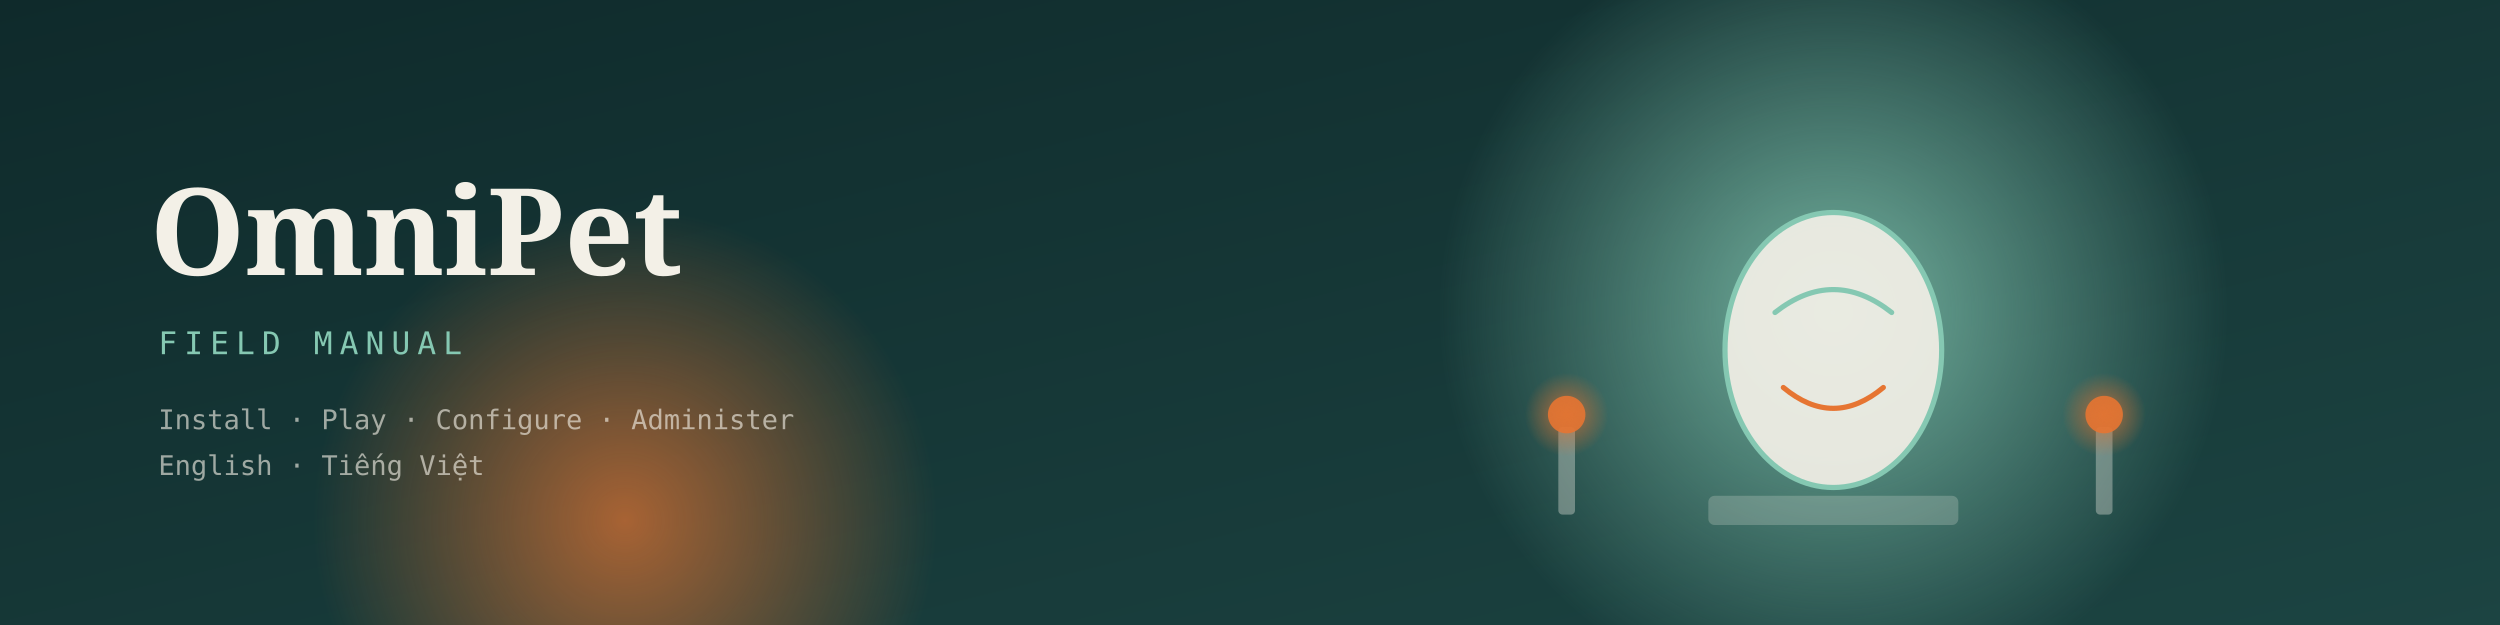
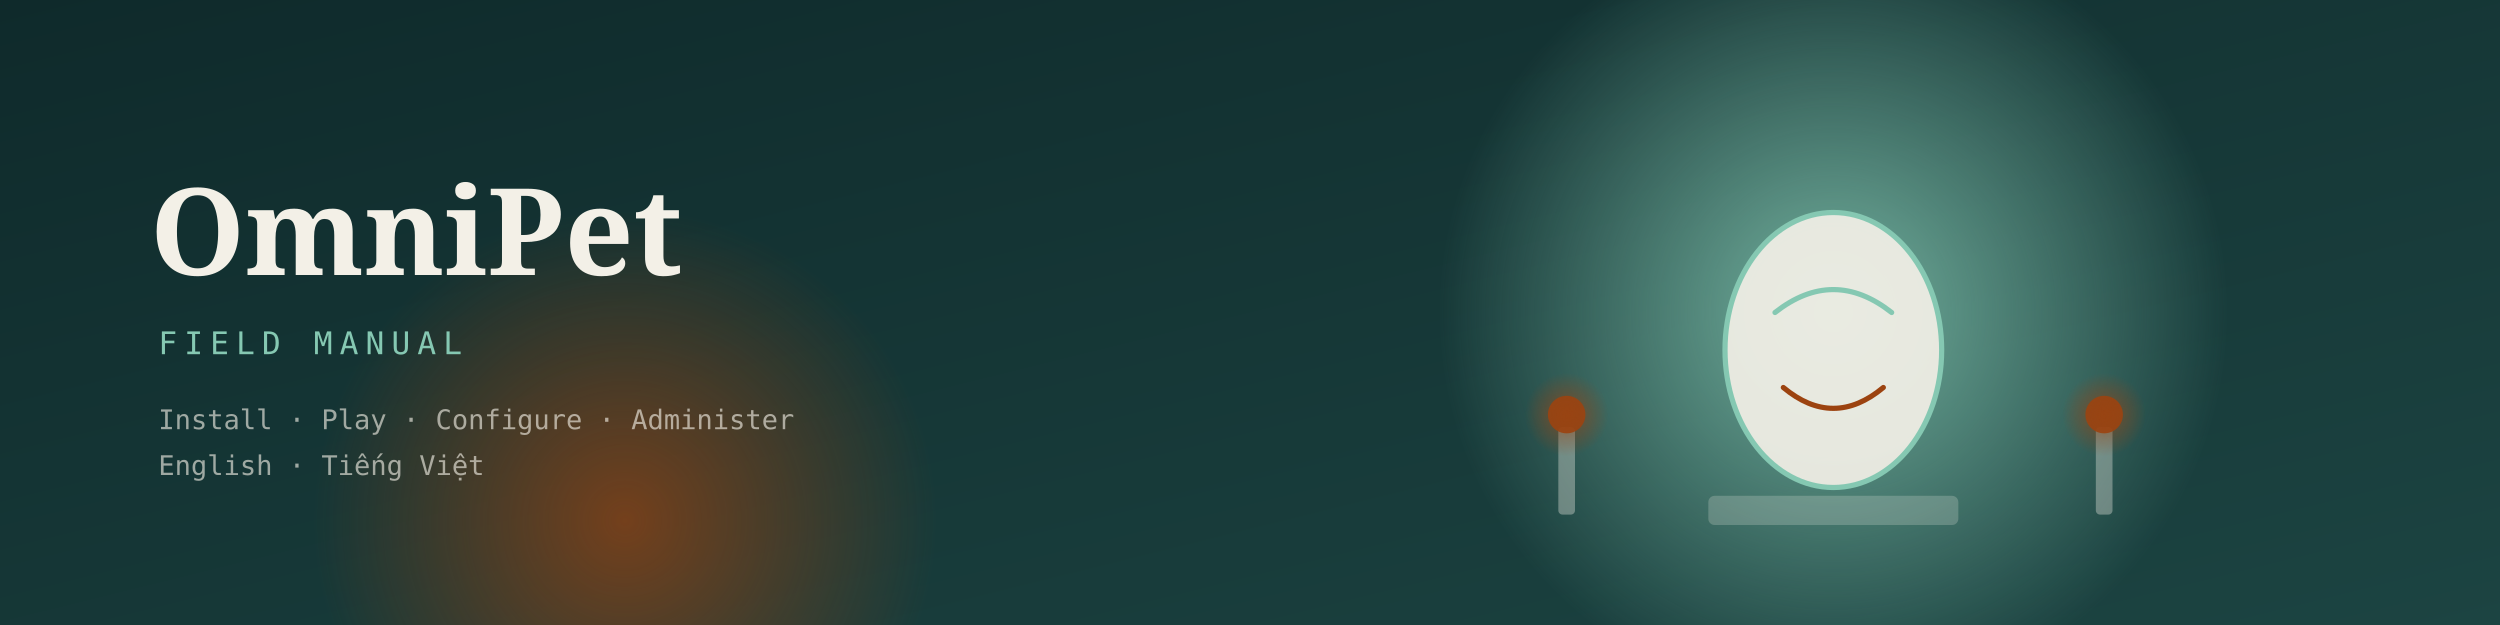
<svg xmlns="http://www.w3.org/2000/svg" viewBox="0 0 1200 300" width="1200" height="300" role="img" aria-label="OmniPet field manual">
  <defs>
    <linearGradient id="sky" x1="0" y1="0" x2="1" y2="1">
      <stop offset="0%" stop-color="#0f2a2b" />
      <stop offset="100%" stop-color="#1c4442" />
    </linearGradient>
    <radialGradient id="glow" cx="50%" cy="50%">
      <stop offset="0%" stop-color="#85c8b2" stop-opacity="0.85" />
      <stop offset="100%" stop-color="#85c8b2" stop-opacity="0" />
    </radialGradient>
    <radialGradient id="ember" cx="50%" cy="50%">
-       <stop offset="0%" stop-color="#e67532" stop-opacity="0.7" />
-       <stop offset="100%" stop-color="#e67532" stop-opacity="0" />
+       <stop offset="0%" stop-color="#9c4310" stop-opacity="0.7" />
+       <stop offset="100%" stop-color="#9c4310" stop-opacity="0" />
    </radialGradient>
  </defs>
  <rect width="1200" height="300" fill="url(#sky)" />
  <circle cx="880" cy="150" r="190" fill="url(#glow)" />
  <circle cx="300" cy="250" r="150" fill="url(#ember)" />
  <ellipse cx="880" cy="168" rx="52" ry="66" fill="#f3f0e7" fill-opacity="0.92" />
  <ellipse cx="880" cy="168" rx="52" ry="66" fill="none" stroke="#85c8b2" stroke-width="2.5" />
  <path d="M 852 150 q 28 -22 56 0" fill="none" stroke="#85c8b2" stroke-width="2.5" stroke-linecap="round" />
-   <path d="M 856 186 q 24 20 48 0" fill="none" stroke="#e67532" stroke-width="2.5" stroke-linecap="round" />
+   <path d="M 856 186 q 24 20 48 0" fill="none" stroke="#9c4310" stroke-width="2.5" stroke-linecap="round" />
  <rect x="820" y="238" width="120" height="14" rx="3" fill="#f3f0e7" fill-opacity="0.22" />
  <rect x="1006" y="205" width="8" height="42" rx="2" fill="#f3f0e7" fill-opacity="0.35" />
-   <circle cx="1010" cy="199" r="9" fill="#e67532" fill-opacity="0.9" />
+   <circle cx="1010" cy="199" r="9" fill="#9c4310" fill-opacity="0.9" />
  <circle cx="1010" cy="199" r="20" fill="url(#ember)" />
  <rect x="748" y="205" width="8" height="42" rx="2" fill="#f3f0e7" fill-opacity="0.35" />
-   <circle cx="752" cy="199" r="9" fill="#e67532" fill-opacity="0.9" />
+   <circle cx="752" cy="199" r="9" fill="#9c4310" fill-opacity="0.9" />
  <circle cx="752" cy="199" r="20" fill="url(#ember)" />
  <text x="72" y="132" font-family="Fraunces, Georgia, serif" font-size="58" font-weight="750" fill="#f3f0e7">OmniPet</text>
  <text x="76" y="170" font-family="IBM Plex Mono, ui-monospace, monospace" font-size="15" fill="#85c8b2" letter-spacing="3.4">FIELD MANUAL</text>
  <text x="76" y="206" font-family="IBM Plex Mono, ui-monospace, monospace" font-size="13" fill="#f3f0e7" fill-opacity="0.62">Install · Play · Configure · Administer</text>
  <text x="76" y="228" font-family="IBM Plex Mono, ui-monospace, monospace" font-size="13" fill="#f3f0e7" fill-opacity="0.62">English · Tiếng Việt</text>
</svg>
